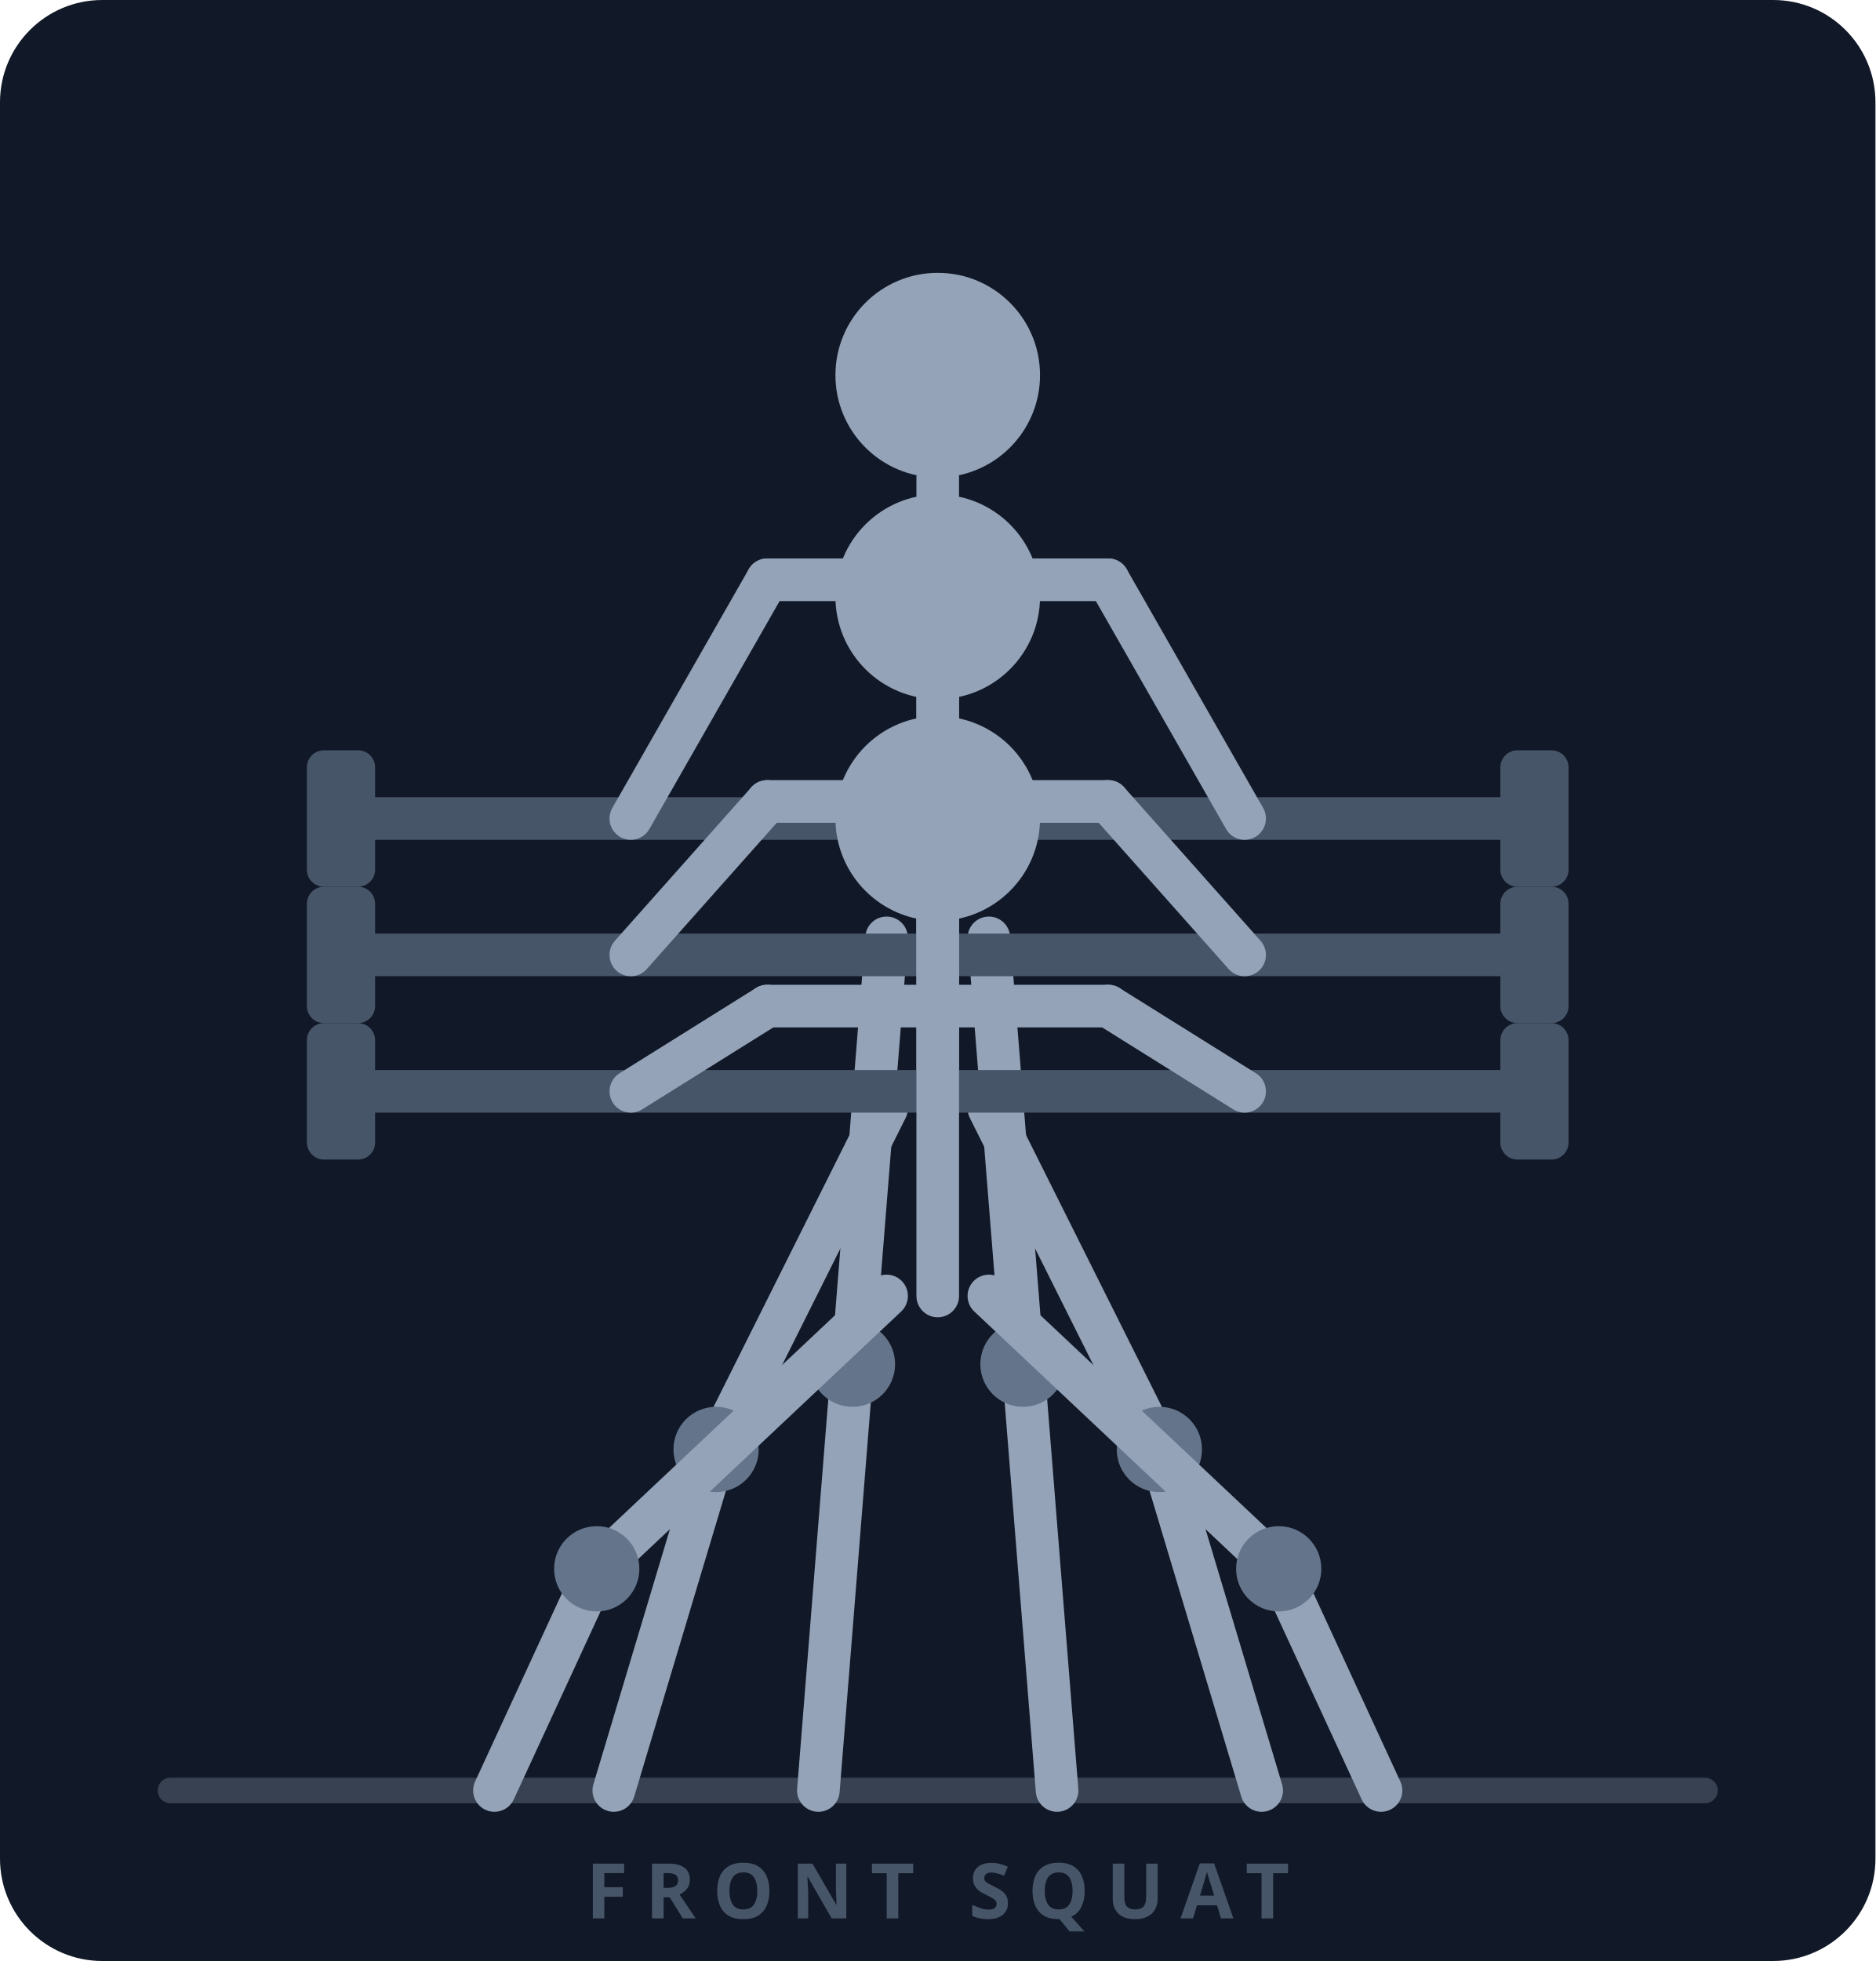
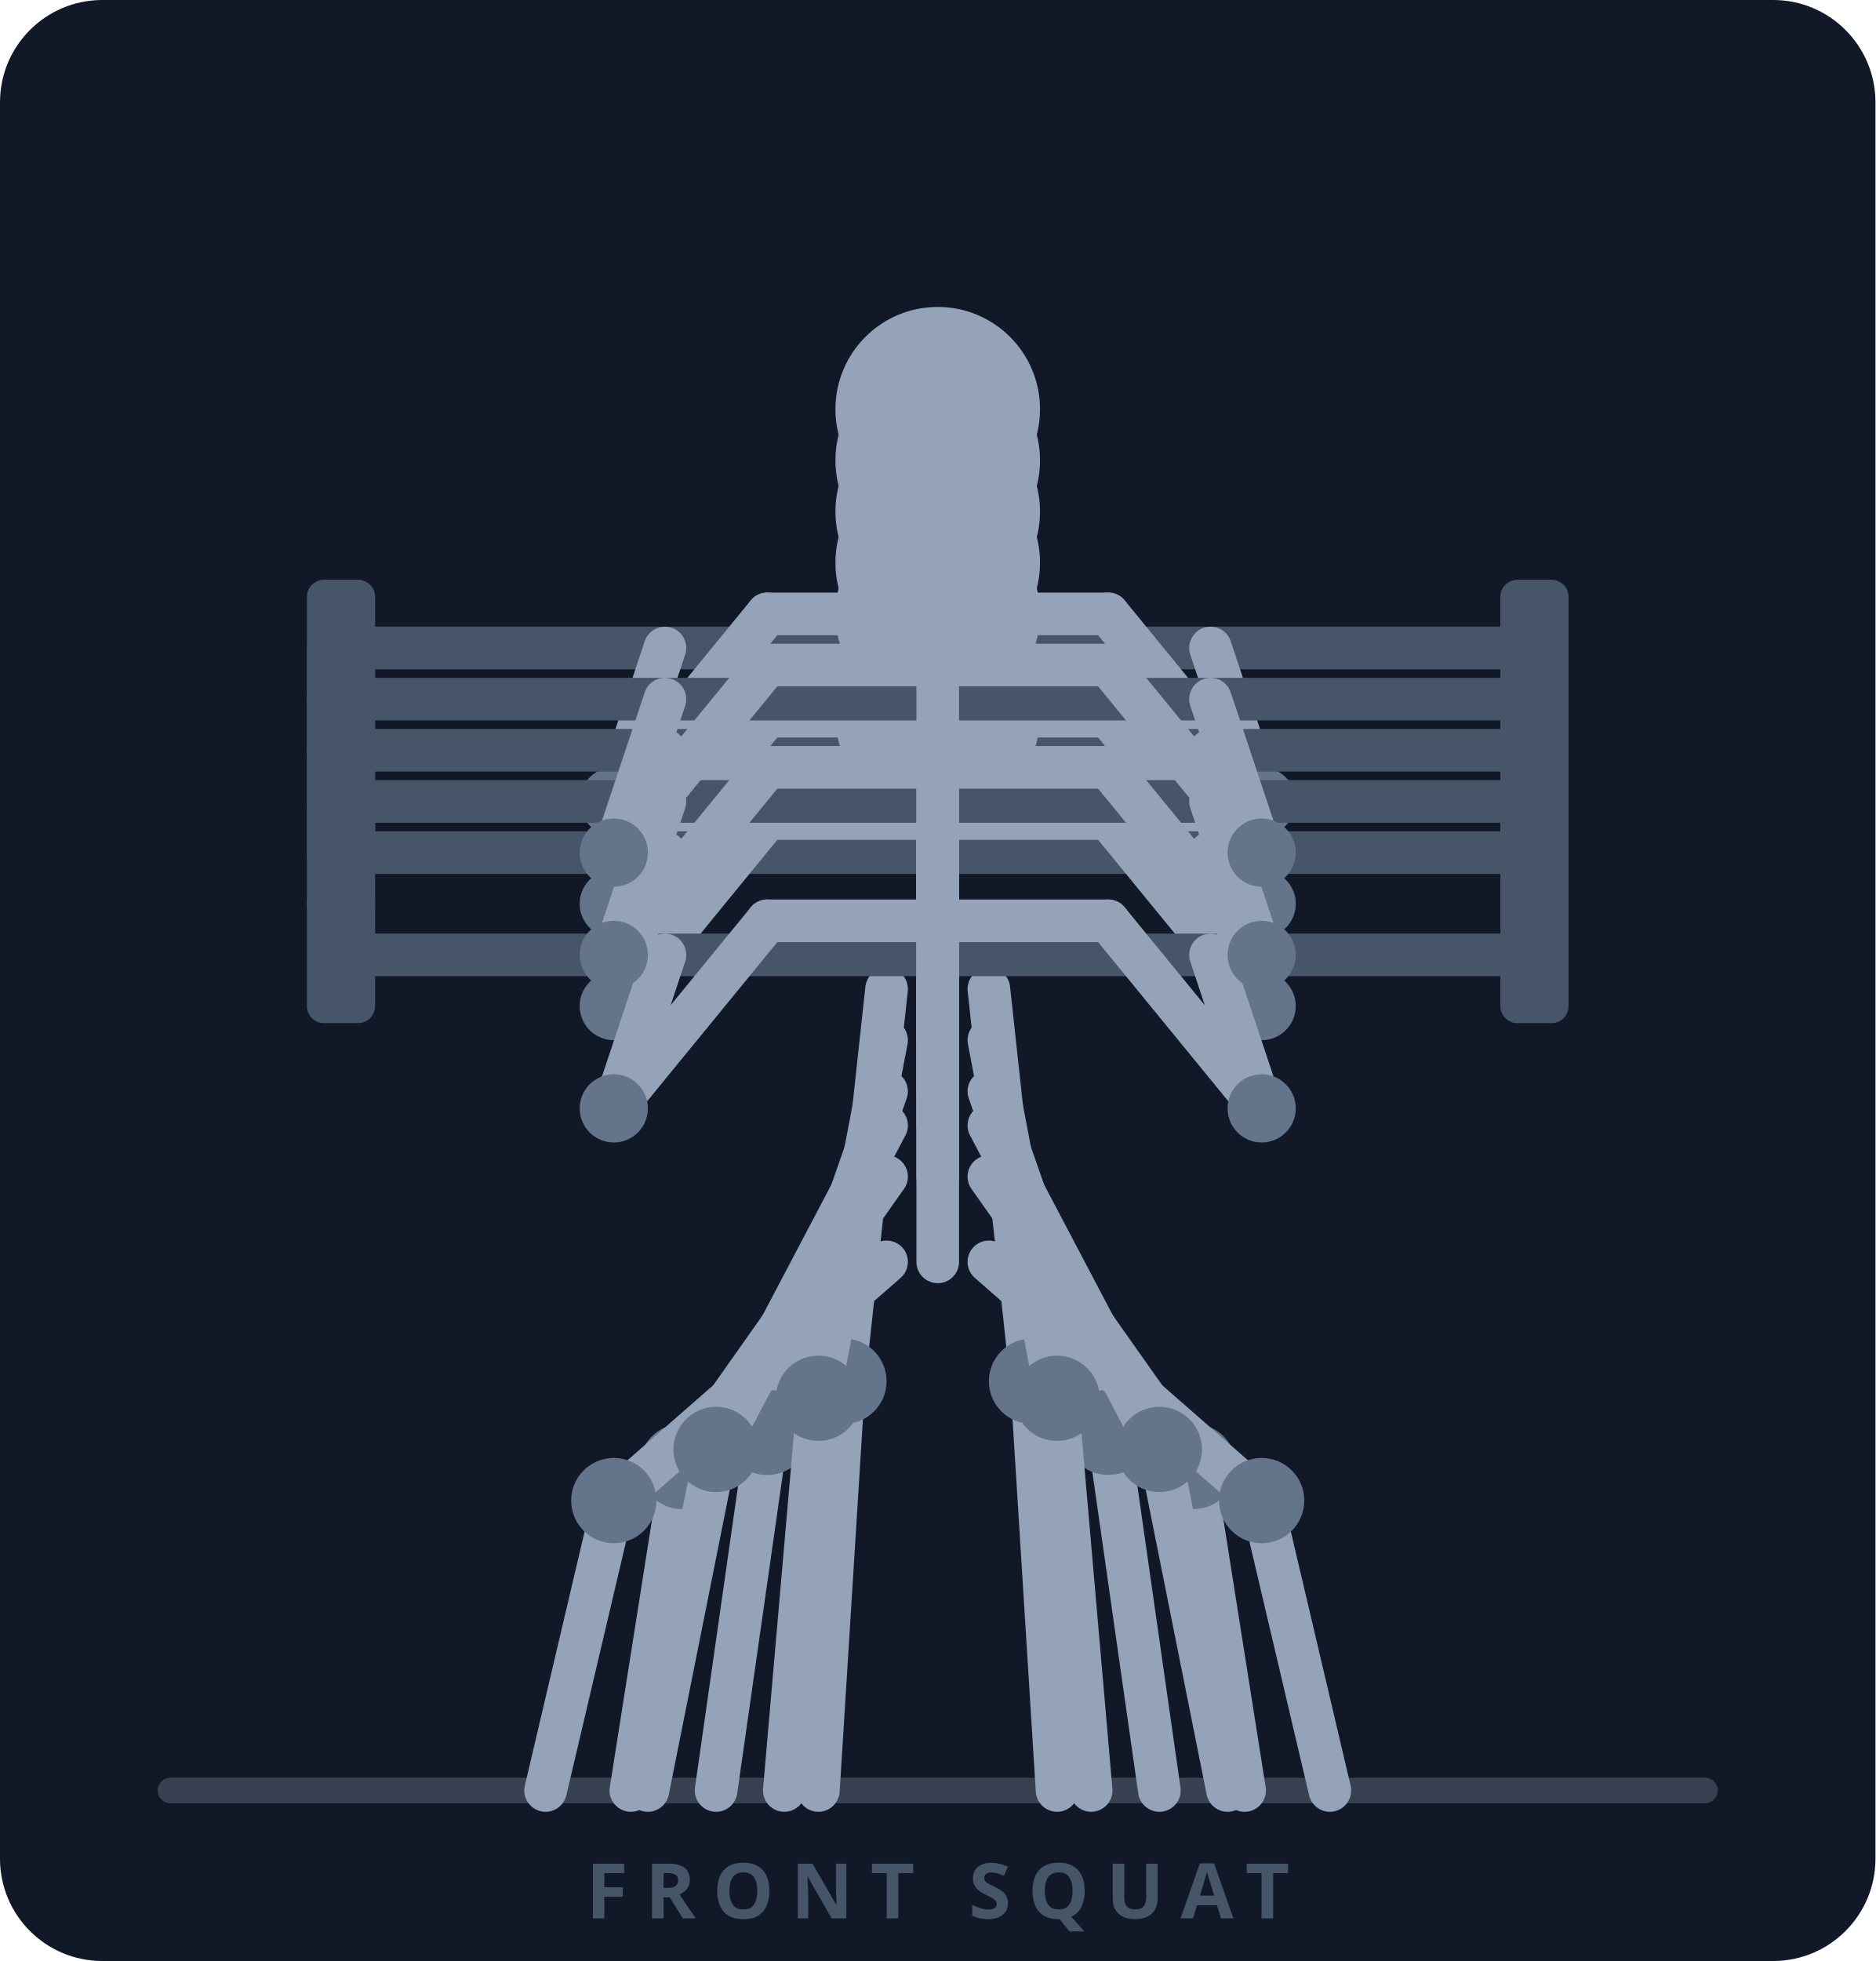
<svg xmlns="http://www.w3.org/2000/svg" viewBox="0 0 220 230">
  <style>
-     .f1{animation:sh1 4s linear infinite}.f2{animation:sh2 4s linear infinite}.f3{animation:sh3 4s linear infinite}
-     @keyframes sh1{0%,27%{opacity:1}33%,90%{opacity:0}100%{opacity:1}}
-     @keyframes sh2{0%,33%{opacity:0}40%,60%{opacity:1}66%,100%{opacity:0}}
-     @keyframes sh3{0%,66%{opacity:0}72%,93%{opacity:1}100%{opacity:0}}
+     .f1{animation:sh1 7.8s linear infinite}.f2{animation:sh2 7.8s linear infinite}.f3{animation:sh3 7.8s linear infinite}.f4{animation:sh4 7.8s linear infinite}.f5{animation:sh5 7.8s linear infinite}.f6{animation:sh6 7.8s linear infinite}
+     @keyframes sh1{0%,13.3%{opacity:1}16.7%,96.7%{opacity:0}100%{opacity:1}}
+     @keyframes sh2{0%,16.7%{opacity:0}20%,30%{opacity:1}33.3%,100%{opacity:0}}
+     @keyframes sh3{0%,33.3%{opacity:0}36.7%,46.7%{opacity:1}50%,100%{opacity:0}}
+     @keyframes sh4{0%,50%{opacity:0}53.3%,63.3%{opacity:1}66.7%,100%{opacity:0}}
+     @keyframes sh5{0%,66.7%{opacity:0}70%,80%{opacity:1}83.3%,100%{opacity:0}}
+     @keyframes sh6{0%,83.3%{opacity:0}86.7%,96.7%{opacity:1}100%{opacity:0}}
  </style>
  <rect width="220" height="230" fill="#111827" rx="12" />
  <line x1="20" y1="210" x2="200" y2="210" stroke="#374151" stroke-width="3" stroke-linecap="round" />
  <text x="110" y="225" text-anchor="middle" font-family="ui-sans-serif,system-ui,sans-serif" font-size="9" font-weight="700" fill="#475569" letter-spacing="2">FRONT SQUAT</text>
  <g class="f1">
-     <line x1="42" y1="96" x2="178" y2="96" stroke="#475569" stroke-width="5" stroke-linecap="round" />
-     <rect x="36" y="88" width="8" height="16" rx="2" fill="#475569" />
-     <rect x="176" y="88" width="8" height="16" rx="2" fill="#475569" />
-     <circle cx="110" cy="44" r="12" fill="#94a3b8" />
+     <line x1="44" y1="76" x2="176" y2="76" stroke="#475569" stroke-width="5" stroke-linecap="round" />
+     <rect x="36" y="68" width="8" height="16" rx="2" fill="#475569" />
+     <rect x="176" y="68" width="8" height="16" rx="2" fill="#475569" />
+     <circle cx="110" cy="48" r="12" fill="#94a3b8" />
    <g stroke="#94a3b8" stroke-width="5" stroke-linecap="round" stroke-linejoin="round" fill="none">
-       <line x1="110" y1="56" x2="110" y2="110" />
-       <line x1="90" y1="68" x2="130" y2="68" />
-       <line x1="90" y1="68" x2="74" y2="96" />
-       <line x1="130" y1="68" x2="146" y2="96" />
-       <line x1="104" y1="110" x2="100" y2="160" />
-       <line x1="100" y1="160" x2="96" y2="210" />
-       <line x1="116" y1="110" x2="120" y2="160" />
-       <line x1="120" y1="160" x2="124" y2="210" />
+       <line x1="110" y1="60" x2="110" y2="116" />
+       <line x1="90" y1="72" x2="130" y2="72" />
+       <polyline points="90,72 72,94 78,76" />
+       <polyline points="104,116 99,162 96,210" />
+       <polyline points="130,72 148,94 142,76" />
+       <polyline points="116,116 121,162 124,210" />
    </g>
-     <circle cx="100" cy="160" r="5" fill="#64748b" />
-     <circle cx="120" cy="160" r="5" fill="#64748b" />
+     <circle cx="99" cy="162" r="5" fill="#64748b" />
+     <circle cx="72" cy="94" r="4" fill="#64748b" />
+     <circle cx="121" cy="162" r="5" fill="#64748b" />
+     <circle cx="148" cy="94" r="4" fill="#64748b" />
  </g>
  <g class="f2">
-     <line x1="42" y1="112" x2="178" y2="112" stroke="#475569" stroke-width="5" stroke-linecap="round" />
+     <line x1="44" y1="88" x2="176" y2="88" stroke="#475569" stroke-width="5" stroke-linecap="round" />
+     <rect x="36" y="80" width="8" height="16" rx="2" fill="#475569" />
+     <rect x="176" y="80" width="8" height="16" rx="2" fill="#475569" />
+     <circle cx="110" cy="60" r="12" fill="#94a3b8" />
+     <g stroke="#94a3b8" stroke-width="5" stroke-linecap="round" stroke-linejoin="round" fill="none">
+       <line x1="110" y1="72" x2="110" y2="128" />
+       <line x1="90" y1="84" x2="130" y2="84" />
+       <polyline points="90,84 72,106 78,88" />
+       <polyline points="104,128 90,168 84,210" />
+       <polyline points="130,84 148,106 142,88" />
+       <polyline points="116,128 130,168 136,210" />
+     </g>
+     <circle cx="90" cy="168" r="5" fill="#64748b" />
+     <circle cx="72" cy="106" r="4" fill="#64748b" />
+     <circle cx="130" cy="168" r="5" fill="#64748b" />
+     <circle cx="148" cy="106" r="4" fill="#64748b" />
+   </g>
+   <g class="f3">
+     <line x1="44" y1="100" x2="176" y2="100" stroke="#475569" stroke-width="5" stroke-linecap="round" />
+     <rect x="36" y="92" width="8" height="16" rx="2" fill="#475569" />
+     <rect x="176" y="92" width="8" height="16" rx="2" fill="#475569" />
+     <circle cx="110" cy="72" r="12" fill="#94a3b8" />
+     <g stroke="#94a3b8" stroke-width="5" stroke-linecap="round" stroke-linejoin="round" fill="none">
+       <line x1="110" y1="84" x2="110" y2="138" />
+       <line x1="90" y1="96" x2="130" y2="96" />
+       <polyline points="90,96 72,118 78,100" />
+       <polyline points="104,138 80,172 74,210" />
+       <polyline points="130,96 148,118 142,100" />
+       <polyline points="116,138 140,172 146,210" />
+     </g>
+     <circle cx="80" cy="172" r="5" fill="#64748b" />
+     <circle cx="72" cy="118" r="4" fill="#64748b" />
+     <circle cx="140" cy="172" r="5" fill="#64748b" />
+     <circle cx="148" cy="118" r="4" fill="#64748b" />
+   </g>
+   <g class="f4">
+     <line x1="44" y1="112" x2="176" y2="112" stroke="#475569" stroke-width="5" stroke-linecap="round" />
    <rect x="36" y="104" width="8" height="16" rx="2" fill="#475569" />
    <rect x="176" y="104" width="8" height="16" rx="2" fill="#475569" />
-     <circle cx="110" cy="70" r="12" fill="#94a3b8" />
+     <circle cx="110" cy="84" r="12" fill="#94a3b8" />
    <g stroke="#94a3b8" stroke-width="5" stroke-linecap="round" stroke-linejoin="round" fill="none">
-       <line x1="110" y1="82" x2="110" y2="130" />
-       <line x1="90" y1="94" x2="130" y2="94" />
-       <line x1="90" y1="94" x2="74" y2="112" />
-       <line x1="130" y1="94" x2="146" y2="112" />
-       <line x1="104" y1="130" x2="84" y2="170" />
-       <line x1="84" y1="170" x2="72" y2="210" />
-       <line x1="116" y1="130" x2="136" y2="170" />
-       <line x1="136" y1="170" x2="148" y2="210" />
+       <line x1="110" y1="96" x2="110" y2="148" />
+       <line x1="90" y1="108" x2="130" y2="108" />
+       <polyline points="90,108 72,130 78,112" />
+       <polyline points="104,148 72,176 64,210" />
+       <polyline points="130,108 148,130 142,112" />
+       <polyline points="116,148 148,176 156,210" />
+     </g>
+     <circle cx="72" cy="176" r="5" fill="#64748b" />
+     <circle cx="72" cy="130" r="4" fill="#64748b" />
+     <circle cx="148" cy="176" r="5" fill="#64748b" />
+     <circle cx="148" cy="130" r="4" fill="#64748b" />
+   </g>
+   <g class="f5">
+     <line x1="44" y1="94" x2="176" y2="94" stroke="#475569" stroke-width="5" stroke-linecap="round" />
+     <rect x="36" y="86" width="8" height="16" rx="2" fill="#475569" />
+     <rect x="176" y="86" width="8" height="16" rx="2" fill="#475569" />
+     <circle cx="110" cy="66" r="12" fill="#94a3b8" />
+     <g stroke="#94a3b8" stroke-width="5" stroke-linecap="round" stroke-linejoin="round" fill="none">
+       <line x1="110" y1="78" x2="110" y2="132" />
+       <line x1="90" y1="90" x2="130" y2="90" />
+       <polyline points="90,90 72,112 78,94" />
+       <polyline points="104,132 84,170 76,210" />
+       <polyline points="130,90 148,112 142,94" />
+       <polyline points="116,132 136,170 144,210" />
    </g>
    <circle cx="84" cy="170" r="5" fill="#64748b" />
+     <circle cx="72" cy="112" r="4" fill="#64748b" />
    <circle cx="136" cy="170" r="5" fill="#64748b" />
+     <circle cx="148" cy="112" r="4" fill="#64748b" />
  </g>
-   <g class="f3">
-     <line x1="42" y1="128" x2="178" y2="128" stroke="#475569" stroke-width="5" stroke-linecap="round" />
-     <rect x="36" y="120" width="8" height="16" rx="2" fill="#475569" />
-     <rect x="176" y="120" width="8" height="16" rx="2" fill="#475569" />
-     <circle cx="110" cy="96" r="12" fill="#94a3b8" />
+   <g class="f6">
+     <line x1="44" y1="82" x2="176" y2="82" stroke="#475569" stroke-width="5" stroke-linecap="round" />
+     <rect x="36" y="74" width="8" height="16" rx="2" fill="#475569" />
+     <rect x="176" y="74" width="8" height="16" rx="2" fill="#475569" />
+     <circle cx="110" cy="54" r="12" fill="#94a3b8" />
    <g stroke="#94a3b8" stroke-width="5" stroke-linecap="round" stroke-linejoin="round" fill="none">
-       <line x1="110" y1="108" x2="110" y2="152" />
-       <line x1="90" y1="118" x2="130" y2="118" />
-       <line x1="90" y1="118" x2="74" y2="128" />
-       <line x1="130" y1="118" x2="146" y2="128" />
-       <line x1="104" y1="152" x2="70" y2="184" />
-       <line x1="70" y1="184" x2="58" y2="210" />
-       <line x1="116" y1="152" x2="150" y2="184" />
-       <line x1="150" y1="184" x2="162" y2="210" />
+       <line x1="110" y1="66" x2="110" y2="122" />
+       <line x1="90" y1="78" x2="130" y2="78" />
+       <polyline points="90,78 72,100 78,82" />
+       <polyline points="104,122 96,164 92,210" />
+       <polyline points="130,78 148,100 142,82" />
+       <polyline points="116,122 124,164 128,210" />
    </g>
-     <circle cx="70" cy="184" r="5" fill="#64748b" />
-     <circle cx="150" cy="184" r="5" fill="#64748b" />
+     <circle cx="96" cy="164" r="5" fill="#64748b" />
+     <circle cx="72" cy="100" r="4" fill="#64748b" />
+     <circle cx="124" cy="164" r="5" fill="#64748b" />
+     <circle cx="148" cy="100" r="4" fill="#64748b" />
  </g>
</svg>
